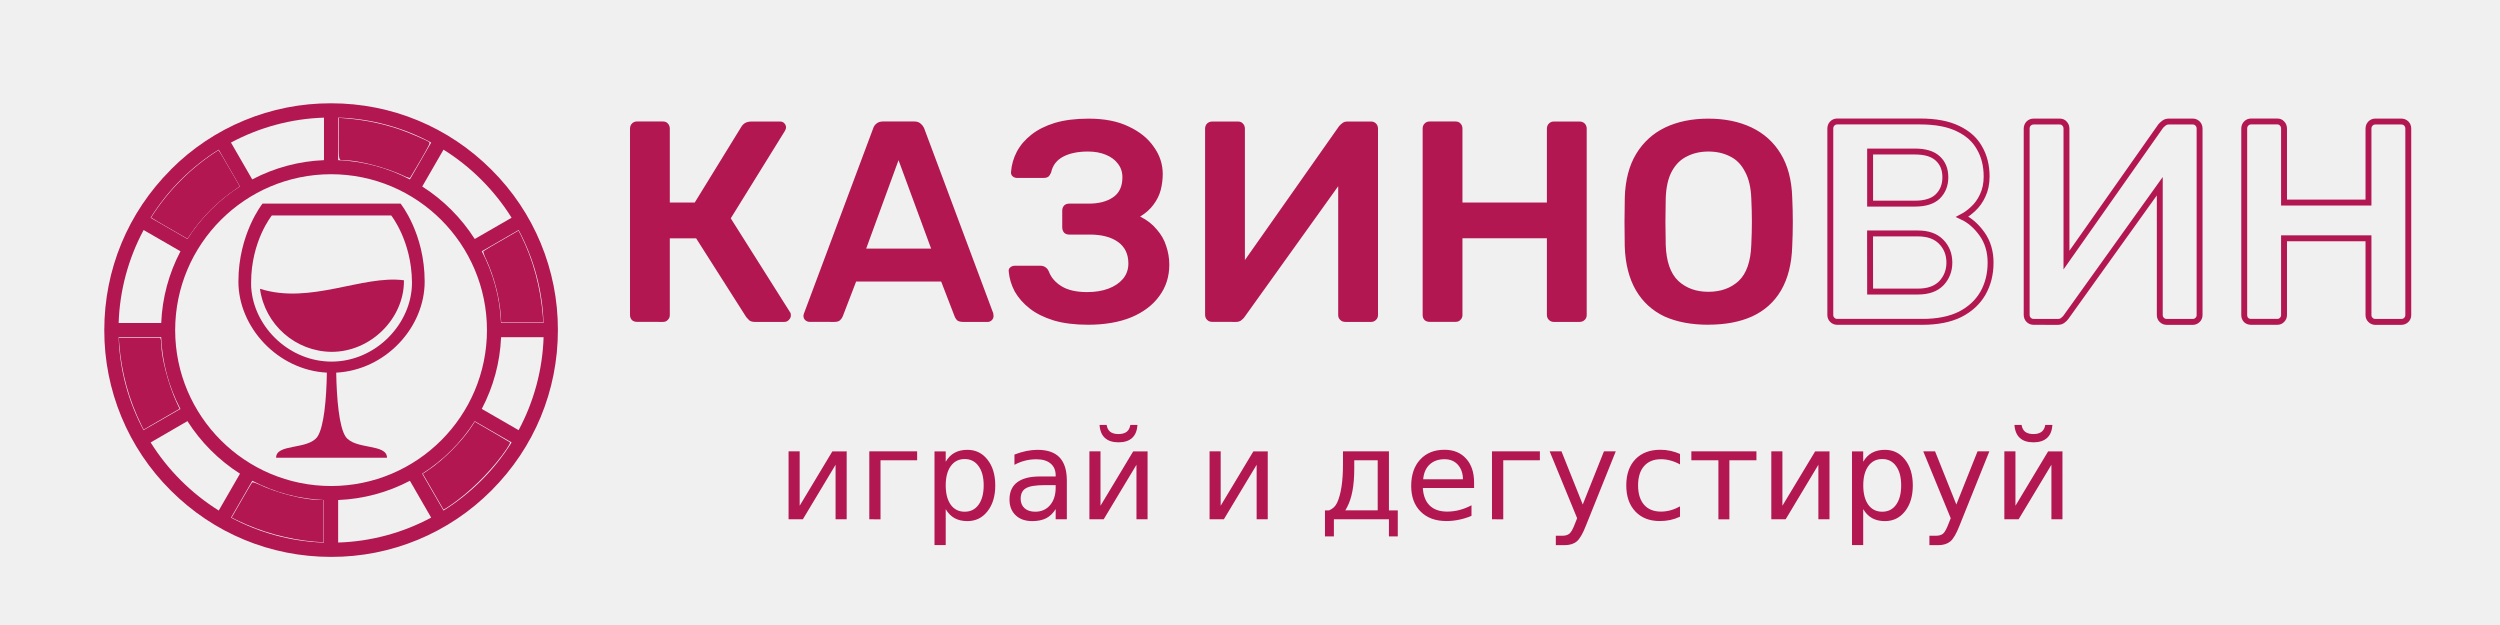
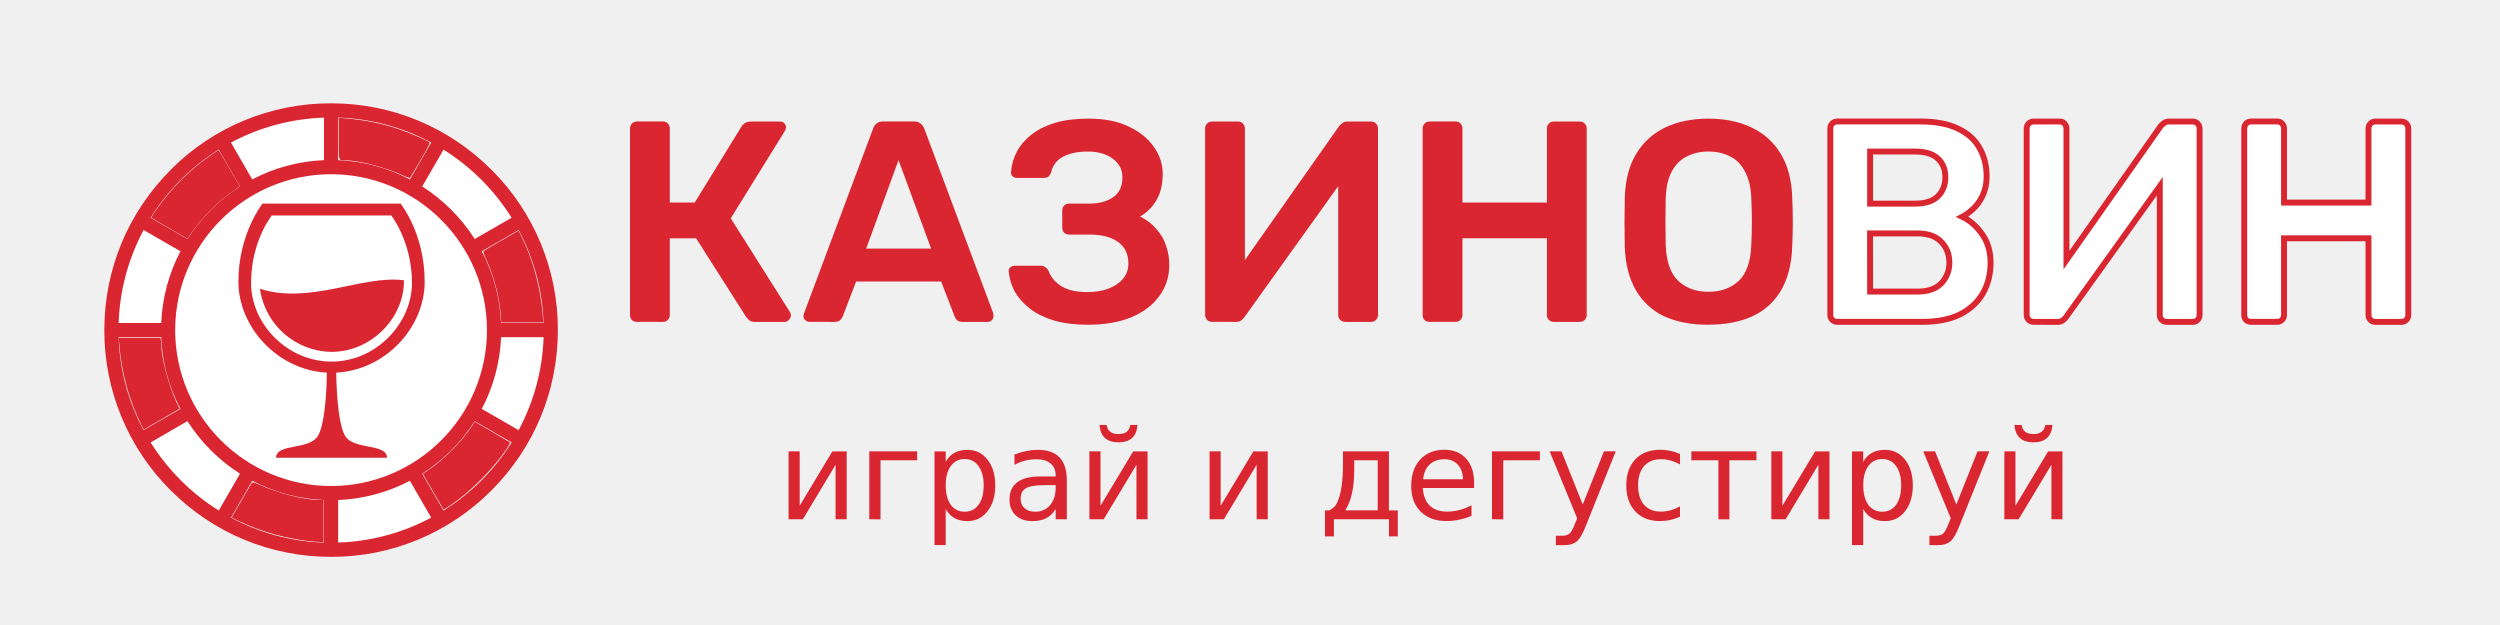
<svg xmlns="http://www.w3.org/2000/svg" xml:space="preserve" viewBox="0 0 42.333 10.583">
-   <path fill="#b21751" d="M14.337 7.643v1.15h-.188V7.87l-.554.923h-.242v-1.15h.188v.921l.553-.92zm.383 1.15v-1.15h.81v.151h-.62v1zm1.294-.173v.61h-.19V7.644h.19v.175q.06-.103.15-.152.091-.05.217-.05.21 0 .34.166.132.166.132.437t-.132.438q-.13.166-.34.166-.126 0-.217-.05-.09-.05-.15-.152zm.643-.4q0-.21-.087-.327-.085-.12-.235-.12-.15 0-.236.12-.085.118-.085.326 0 .209.085.328.086.118.236.118t.235-.118q.087-.12.087-.328zm1.031-.005q-.229 0-.317.053-.088.052-.088.178 0 .1.066.16.066.059.18.059.157 0 .252-.111.095-.112.095-.297v-.042zm.377-.078v.656h-.189V8.62q-.064.104-.16.155-.097.049-.237.049-.177 0-.281-.099-.104-.1-.104-.265 0-.195.13-.293.13-.099.387-.099h.265V8.05q0-.13-.086-.201-.085-.072-.24-.072-.099 0-.192.023-.094.024-.18.071v-.174q.104-.04.201-.06.098-.02.19-.02.25 0 .373.129.123.13.123.392zm1.367-.494v1.15h-.188V7.87l-.555.923h-.242v-1.15h.188v.921l.553-.92Zm-.813-.447h.12q.012.077.061.116.05.038.14.038.088 0 .138-.038.049-.038.062-.116h.121q-.01.147-.091.22-.081.074-.23.074-.149 0-.23-.074-.081-.073-.091-.22zm2.848.447v1.15h-.188V7.87l-.555.923h-.242v-1.15h.188v.921l.553-.92zm1.313.999h.549v-.848h-.397v.144q0 .423-.121.649zm-.273 0q.093-.04.134-.128.1-.217.1-.653v-.218h.778v1h.15v.44h-.15v-.29h-.932v.29h-.151v-.44Zm2.454-.471v.092h-.868q.012.196.117.298.106.102.294.102.108 0 .21-.027.103-.027.203-.08v.179q-.101.043-.208.065-.107.023-.217.023-.275 0-.436-.16-.16-.16-.16-.433 0-.283.152-.448.153-.166.411-.166.232 0 .367.15.135.148.135.405zm-.188-.055q-.003-.155-.088-.248-.084-.092-.224-.092-.158 0-.253.09-.095.088-.109.25zm.491.677v-1.15h.811v.151h-.62v1zm1.591.107q-.08.205-.156.268-.076.063-.204.063h-.15v-.159h.11q.078 0 .121-.036.044-.037.096-.175l.034-.086-.465-1.132h.2l.36.9.359-.9h.2zm1.593-1.212v.176q-.08-.044-.161-.066-.08-.022-.162-.022-.184 0-.286.117-.101.116-.101.326 0 .21.101.328.102.116.286.116.082 0 .162-.022.081-.022.161-.066v.174q-.079.037-.164.056-.084.018-.18.018-.26 0-.413-.163-.153-.163-.153-.44 0-.282.154-.443.155-.161.424-.161.088 0 .17.018.084.018.162.053zm.192-.045h1.102v.151h-.458v1h-.186v-1h-.458zm2.339 0v1.15h-.188V7.87l-.554.923h-.243v-1.15h.188v.921l.554-.92zm.571.977v.61h-.19V7.644h.19v.175q.06-.103.15-.152.092-.05.218-.05.21 0 .34.166.132.166.132.437t-.132.438q-.13.166-.34.166-.126 0-.217-.05-.09-.05-.15-.152zm.643-.4q0-.21-.086-.327-.085-.12-.235-.12-.15 0-.236.12-.085.118-.085.326 0 .209.085.328.086.118.236.118t.235-.118q.086-.12.086-.328zm.988.68q-.08.205-.156.268-.076.063-.203.063h-.151v-.159h.11q.079 0 .122-.036.043-.037.095-.175l.034-.086-.465-1.132h.2l.36.9.359-.9h.2zm1.743-1.257v1.15h-.187V7.87l-.555.923h-.242v-1.15h.188v.921l.553-.92Zm-.813-.447h.121q.012.077.061.116.05.038.14.038.088 0 .137-.038.05-.038.063-.116h.121q-.01.147-.091.22-.082.074-.23.074-.15 0-.23-.074-.081-.073-.092-.22z" aria-label="играй и дегустируй" display="block" font-family="Cinzel" font-size="2.103" />
+   <circle cx="5.607" cy="5.59" r="3.845" fill="#fff" />
+   <path fill="#da2631" d="M14.337 7.643v1.15h-.188V7.87l-.554.923h-.242v-1.15h.188v.921l.553-.92zm.383 1.15v-1.15h.81v.151h-.62v1zm1.294-.173v.61h-.19V7.644h.19v.175q.06-.103.15-.152.091-.05.217-.05.21 0 .34.166.132.166.132.437t-.132.438q-.13.166-.34.166-.126 0-.217-.05-.09-.05-.15-.152zm.643-.4q0-.21-.087-.327-.085-.12-.235-.12-.15 0-.236.12-.085.118-.085.326 0 .209.085.328.086.118.236.118t.235-.118q.087-.12.087-.328zm1.031-.005q-.229 0-.317.053-.088.052-.088.178 0 .1.066.16.066.059.18.059.157 0 .252-.111.095-.112.095-.297v-.042zm.377-.078v.656h-.189V8.62q-.064.104-.16.155-.097.049-.237.049-.177 0-.281-.099-.104-.1-.104-.265 0-.195.13-.293.13-.099.387-.099h.265V8.05q0-.13-.086-.201-.085-.072-.24-.072-.099 0-.192.023-.094.024-.18.071v-.174q.104-.04.201-.06.098-.02.19-.02.25 0 .373.129.123.13.123.392zm1.367-.494v1.15h-.188V7.87l-.555.923h-.242v-1.15h.188v.921l.553-.92Zm-.813-.447h.12q.012.077.061.116.05.038.14.038.088 0 .138-.038.049-.038.062-.116h.121q-.01.147-.091.22-.081.074-.23.074-.149 0-.23-.074-.081-.073-.091-.22zm2.848.447v1.15h-.188V7.87l-.555.923h-.242v-1.15h.188v.921l.553-.92zm1.313.999h.549v-.848h-.397v.144q0 .423-.121.649zm-.273 0q.093-.04.134-.128.1-.217.1-.653v-.218h.778v1h.15v.44h-.15v-.29h-.932v.29h-.151v-.44Zm2.454-.471v.092h-.868q.012.196.117.298.106.102.294.102.108 0 .21-.027.103-.027.203-.08v.179q-.101.043-.208.065-.107.023-.217.023-.275 0-.436-.16-.16-.16-.16-.433 0-.283.152-.448.153-.166.411-.166.232 0 .367.15.135.148.135.405zm-.188-.055q-.003-.155-.088-.248-.084-.092-.224-.092-.158 0-.253.09-.095.088-.109.25zm.491.677v-1.15h.811v.151h-.62v1zm1.591.107q-.08.205-.156.268-.076.063-.204.063h-.15v-.159h.11q.078 0 .121-.036.044-.037.096-.175l.034-.086-.465-1.132h.2l.36.9.359-.9h.2zm1.593-1.212v.176q-.08-.044-.161-.066-.08-.022-.162-.022-.184 0-.286.117-.101.116-.101.326 0 .21.101.328.102.116.286.116.082 0 .162-.022.081-.022.161-.066v.174q-.079.037-.164.056-.084.018-.18.018-.26 0-.413-.163-.153-.163-.153-.44 0-.282.154-.443.155-.161.424-.161.088 0 .17.018.084.018.162.053zm.192-.045h1.102v.151h-.458v1h-.186v-1h-.458zm2.339 0v1.15h-.188V7.87l-.554.923h-.243v-1.15h.188v.921l.554-.92zm.571.977v.61h-.19V7.644h.19v.175q.06-.103.15-.152.092-.05.218-.05.21 0 .34.166.132.166.132.437t-.132.438q-.13.166-.34.166-.126 0-.217-.05-.09-.05-.15-.152zm.643-.4q0-.21-.086-.327-.085-.12-.235-.12-.15 0-.236.12-.085.118-.085.326 0 .209.085.328.086.118.236.118t.235-.118q.086-.12.086-.328zm.988.68q-.08.205-.156.268-.076.063-.203.063h-.151v-.159h.11q.079 0 .122-.036.043-.037.095-.175l.034-.086-.465-1.132h.2l.36.9.359-.9h.2zm1.743-1.257v1.15h-.187V7.87l-.555.923h-.242v-1.15h.188v.921l.553-.92Zm-.813-.447h.121q.012.077.061.116.05.038.14.038.088 0 .137-.038.05-.038.063-.116h.121q-.01.147-.091.22-.082.074-.23.074-.15 0-.23-.074-.081-.073-.092-.22z" aria-label="играй и дегустируй" display="block" font-family="Cinzel" font-size="2.103" />
  <g fill="#8a4885" stroke-width=".038" aria-label="КАЗИНОВИН" display="block" font-family="Rubik" font-size="4.847" font-weight="500">
-     <path fill="#b21751" d="M10.784 5.45q-.048 0-.082-.029-.034-.034-.034-.087V2.178q0-.053.034-.087.034-.034.082-.034h.442q.053 0 .082.034.034.034.034.087V3.43h.422l.79-1.284q.024-.04.063-.063.043-.025.111-.025h.48q.049 0 .073.03.029.028.029.072 0 .024-.02.058l-.916 1.479 1.004 1.59q.014.014.014.053 0 .044-.034.077-.029.034-.077.034h-.5q-.062 0-.096-.029-.03-.029-.049-.053l-.848-1.333h-.446v1.3q0 .048-.034.081-.03.034-.082.034zm2.923 0q-.038 0-.072-.029-.03-.029-.03-.072 0-.02.01-.044l1.169-3.127q.014-.048.053-.082.043-.039.116-.039h.529q.072 0 .111.04.039.033.058.081l1.168 3.127q.005.024.005.044 0 .043-.029.072-.029.03-.068.03h-.421q-.068 0-.102-.03-.03-.034-.039-.063l-.228-.591h-1.44l-.227.591q-.01.03-.044.063-.029.03-.097.03zm.96-1.24h1.1l-.552-1.498Zm3.757 1.289q-.335 0-.582-.073-.247-.077-.407-.203-.16-.126-.252-.286-.087-.165-.102-.34-.005-.043.024-.068.034-.029.078-.029h.436q.049 0 .083.025.034.019.058.072.058.155.218.252t.431.097q.204 0 .359-.058t.247-.165q.092-.111.092-.261 0-.238-.174-.364-.175-.126-.48-.126h-.35q-.052 0-.086-.034-.03-.039-.03-.087V3.57q0-.054.03-.088.034-.034.087-.034h.334q.252 0 .408-.106.16-.107.16-.34 0-.135-.078-.232-.073-.097-.204-.15-.13-.054-.3-.054-.257 0-.422.087-.165.088-.203.267-.02.049-.049.073-.029.02-.077.02h-.451q-.044 0-.078-.03-.029-.029-.024-.073.014-.179.097-.339.087-.165.247-.29.16-.127.398-.2.242-.072.572-.072.407 0 .683.136.276.13.422.344.15.208.15.46 0 .131-.034.267-.034.13-.121.247-.083.116-.228.204.175.087.281.218.112.126.16.28.053.156.053.316 0 .305-.17.533-.164.228-.474.359-.31.126-.732.126zm2.099-.049q-.049 0-.083-.034-.034-.033-.034-.087V2.18q0-.054.034-.088.034-.034.088-.034h.436q.053 0 .082.034.034.034.034.087v2.225l1.595-2.268q.02-.024.053-.049.034-.029.087-.029h.403q.048 0 .082.034t.034.087v3.156q0 .049-.034.082-.034.034-.082.034h-.436q-.054 0-.088-.034-.034-.033-.034-.082V3.153l-1.59 2.22q-.014.02-.048.048-.034.03-.092.03zm3.684 0q-.049 0-.083-.029-.034-.034-.034-.087V2.178q0-.053.034-.087.034-.034.083-.034h.44q.054 0 .083.034.034.034.034.087V3.43h1.43V2.18q0-.054.034-.088.034-.034.082-.034h.437q.053 0 .087.034.034.034.034.087v3.156q0 .049-.034.082-.034.034-.087.034h-.437q-.048 0-.082-.034-.034-.033-.034-.082v-1.3h-1.43v1.3q0 .048-.034.081-.029.034-.082.034zm4.721.049q-.431 0-.742-.14-.31-.146-.484-.442-.175-.3-.19-.746-.004-.209-.004-.412 0-.204.005-.417.014-.441.193-.737.18-.296.49-.446.315-.15.732-.15t.732.15q.315.15.494.446.18.296.194.737.01.213.01.417 0 .203-.01.412-.014.446-.189.746-.174.296-.49.441-.31.14-.741.14zm0-.558q.315 0 .514-.184.198-.189.213-.61.01-.214.01-.393 0-.184-.01-.393-.01-.28-.107-.455-.092-.18-.252-.257-.16-.083-.368-.083-.204 0-.364.083-.16.077-.257.257-.092.174-.101.455-.005.209-.005.393 0 .18.005.392.014.422.213.611.199.184.509.184z" style="-inkscape-font-specification:&quot;Rubik Medium&quot;" />
-     <path fill="none" stroke="#b21751" stroke-width=".1" d="M31.11 5.45q-.05 0-.083-.034-.034-.033-.034-.082V2.178q0-.053.034-.087.034-.034.082-.034h1.406q.393 0 .64.121.247.117.363.325.122.209.122.485 0 .184-.068.325-.063.135-.16.223-.092.087-.184.135.189.088.334.291.145.204.145.485 0 .29-.13.519-.131.227-.388.358-.257.126-.635.126zm.557-.513h.81q.26 0 .397-.141.135-.145.135-.349 0-.213-.14-.354-.136-.14-.393-.14h-.81zm0-1.489h.76q.258 0 .384-.12.13-.127.13-.326 0-.203-.13-.32-.126-.116-.383-.116h-.761zm2.767 2.002q-.048 0-.082-.034-.034-.033-.034-.087V2.18q0-.054.034-.088.034-.034.087-.034h.437q.053 0 .082.034.034.034.034.087v2.225l1.595-2.268q.02-.024.053-.049.034-.029.087-.029h.403q.048 0 .082.034t.034.087v3.156q0 .049-.034.082-.034.034-.082.034h-.437q-.053 0-.087-.034-.034-.033-.034-.082V3.153l-1.59 2.22q-.014.02-.048.048-.034.03-.092.03zm3.684 0q-.048 0-.082-.029-.034-.034-.034-.087V2.178q0-.053.034-.087.034-.034.082-.034h.442q.053 0 .082.034.034.034.034.087V3.43h1.43V2.18q0-.054.034-.088.034-.034.082-.034h.436q.054 0 .088.034.034.034.034.087v3.156q0 .049-.034.082-.034.034-.088.034h-.436q-.048 0-.082-.034-.034-.033-.034-.082v-1.3h-1.43v1.3q0 .048-.034.081-.03.034-.082.034z" style="-inkscape-font-specification:&quot;Rubik Medium&quot;" />
+     <path fill="#da2631" d="M10.784 5.45q-.048 0-.082-.029-.034-.034-.034-.087V2.178q0-.053.034-.087.034-.034.082-.034h.442q.053 0 .082.034.034.034.034.087V3.43h.422l.79-1.284q.024-.04.063-.063.043-.025.111-.025h.48q.049 0 .073.03.029.028.029.072 0 .024-.02.058l-.916 1.479 1.004 1.59q.014.014.014.053 0 .044-.034.077-.029.034-.077.034h-.5q-.062 0-.096-.029-.03-.029-.049-.053l-.848-1.333h-.446v1.3q0 .048-.034.081-.03.034-.082.034zm2.923 0q-.038 0-.072-.029-.03-.029-.03-.072 0-.02.01-.044l1.169-3.127q.014-.048.053-.082.043-.039.116-.039h.529q.072 0 .111.04.039.033.058.081l1.168 3.127q.005.024.005.044 0 .043-.029.072-.029.03-.068.03h-.421q-.068 0-.102-.03-.03-.034-.039-.063l-.228-.591h-1.44l-.227.591q-.01.03-.044.063-.029.03-.097.03zm.96-1.24h1.1l-.552-1.498Zm3.757 1.289q-.335 0-.582-.073-.247-.077-.407-.203-.16-.126-.252-.286-.087-.165-.102-.34-.005-.043.024-.068.034-.029.078-.029h.436q.049 0 .083.025.034.019.058.072.058.155.218.252t.431.097q.204 0 .359-.058t.247-.165q.092-.111.092-.261 0-.238-.174-.364-.175-.126-.48-.126h-.35q-.052 0-.086-.034-.03-.039-.03-.087V3.57q0-.054.03-.088.034-.034.087-.034h.334q.252 0 .408-.106.16-.107.16-.34 0-.135-.078-.232-.073-.097-.204-.15-.13-.054-.3-.054-.257 0-.422.087-.165.088-.203.267-.02.049-.049.073-.029.02-.077.02h-.451q-.044 0-.078-.03-.029-.029-.024-.073.014-.179.097-.339.087-.165.247-.29.16-.127.398-.2.242-.072.572-.072.407 0 .683.136.276.13.422.344.15.208.15.46 0 .131-.034.267-.034.13-.121.247-.083.116-.228.204.175.087.281.218.112.126.16.28.053.156.053.316 0 .305-.17.533-.164.228-.474.359-.31.126-.732.126zm2.099-.049q-.049 0-.083-.034-.034-.033-.034-.087V2.18q0-.054.034-.088.034-.034.088-.034h.436q.053 0 .082.034.034.034.034.087v2.225l1.595-2.268q.02-.024.053-.049.034-.029.087-.029h.403q.048 0 .082.034t.034.087v3.156q0 .049-.034.082-.034.034-.082.034h-.436q-.054 0-.088-.034-.034-.033-.034-.082V3.153l-1.59 2.22q-.014.02-.048.048-.034.03-.092.03zm3.684 0q-.049 0-.083-.029-.034-.034-.034-.087V2.178q0-.053.034-.087.034-.034.083-.034h.44q.054 0 .083.034.034.034.034.087V3.43h1.43V2.18q0-.054.034-.088.034-.034.082-.034h.437q.053 0 .087.034.034.034.034.087v3.156q0 .049-.034.082-.034.034-.087.034h-.437q-.048 0-.082-.034-.034-.033-.034-.082v-1.3h-1.43v1.3q0 .048-.034.081-.029.034-.082.034zm4.721.049q-.431 0-.742-.14-.31-.146-.484-.442-.175-.3-.19-.746-.004-.209-.004-.412 0-.204.005-.417.014-.441.193-.737.18-.296.49-.446.315-.15.732-.15t.732.15q.315.15.494.446.18.296.194.737.01.213.01.417 0 .203-.01.412-.014.446-.189.746-.174.296-.49.441-.31.14-.741.14zm0-.558q.315 0 .514-.184.198-.189.213-.61.01-.214.01-.393 0-.184-.01-.393-.01-.28-.107-.455-.092-.18-.252-.257-.16-.083-.368-.083-.204 0-.364.083-.16.077-.257.257-.092.174-.101.455-.005.209-.005.393 0 .18.005.392.014.422.213.611.199.184.509.184z" style="-inkscape-font-specification:&quot;Rubik Medium&quot;" />
+     <path fill="#fff" stroke="#da2631" stroke-width=".1" d="M31.11 5.45q-.05 0-.083-.034-.034-.033-.034-.082V2.178q0-.053.034-.087.034-.034.082-.034h1.406q.393 0 .64.121.247.117.363.325.122.209.122.485 0 .184-.068.325-.063.135-.16.223-.092.087-.184.135.189.088.334.291.145.204.145.485 0 .29-.13.519-.131.227-.388.358-.257.126-.635.126zm.557-.513h.81q.26 0 .397-.141.135-.145.135-.349 0-.213-.14-.354-.136-.14-.393-.14h-.81zm0-1.489h.76q.258 0 .384-.12.13-.127.13-.326 0-.203-.13-.32-.126-.116-.383-.116h-.761zm2.767 2.002q-.048 0-.082-.034-.034-.033-.034-.087V2.18q0-.054.034-.088.034-.034.087-.034h.437q.053 0 .082.034.034.034.034.087v2.225l1.595-2.268q.02-.024.053-.049.034-.029.087-.029h.403q.048 0 .082.034t.034.087v3.156q0 .049-.034.082-.034.034-.082.034h-.437q-.053 0-.087-.034-.034-.033-.034-.082V3.153l-1.59 2.22q-.014.02-.048.048-.034.03-.092.03zm3.684 0q-.048 0-.082-.029-.034-.034-.034-.087V2.178q0-.053.034-.087.034-.034.082-.034h.442q.053 0 .082.034.034.034.034.087V3.43h1.43V2.18q0-.054.034-.088.034-.034.082-.034h.436q.054 0 .088.034.034.034.034.087v3.156q0 .049-.034.082-.034.034-.088.034h-.436q-.048 0-.082-.034-.034-.033-.034-.082v-1.3h-1.43v1.3q0 .048-.034.081-.03.034-.082.034z" style="-inkscape-font-specification:&quot;Rubik Medium&quot;" />
  </g>
-   <path fill="#b21751" d="M2.89 2.874a3.815 3.815 0 0 1 2.716-1.125c1.026 0 1.99.4 2.716 1.125a3.815 3.815 0 0 1 1.125 2.715c0 1.026-.4 1.99-1.125 2.716A3.815 3.815 0 0 1 5.606 9.43c-1.025 0-1.99-.4-2.715-1.125A3.815 3.815 0 0 1 1.766 5.59c0-1.025.4-1.99 1.125-2.715zm-.46 4.41.625-.36a2.86 2.86 0 0 1-.326-1.215h-.72c.018.568.169 1.103.422 1.575zm3.296 1.183v.72a3.576 3.576 0 0 0 1.575-.422l-.36-.624a2.86 2.86 0 0 1-1.215.326Zm-.24 0a2.86 2.86 0 0 1-1.214-.326l-.36.624a3.576 3.576 0 0 0 1.574.423Zm.12-.237a2.643 2.643 0 0 0 2.64-2.64 2.643 2.643 0 0 0-2.64-2.64 2.643 2.643 0 0 0-2.64 2.64 2.643 2.643 0 0 0 2.64 2.64zm3.599-2.52h-.72a2.86 2.86 0 0 1-.327 1.214l.624.36a3.576 3.576 0 0 0 .423-1.575Zm-.423-1.815-.624.36c.192.366.308.778.326 1.214h.72a3.576 3.576 0 0 0-.422-1.574ZM5.486 2.712v-.72a3.575 3.575 0 0 0-1.575.422l.36.624a2.86 2.86 0 0 1 1.215-.326Zm.24 0a2.86 2.86 0 0 1 1.215.326l.36-.624a3.576 3.576 0 0 0-1.575-.423ZM2.73 5.469a2.86 2.86 0 0 1 .326-1.214l-.624-.36a3.576 3.576 0 0 0-.423 1.574Zm-.18-1.782.624.36c.227-.357.532-.662.889-.89l-.36-.623A3.628 3.628 0 0 0 2.55 3.687Zm4.96-1.153-.36.624c.357.227.661.532.889.889l.624-.36A3.628 3.628 0 0 0 7.51 2.534Zm1.153 4.958-.624-.36a2.903 2.903 0 0 1-.89.889l.361.624a3.628 3.628 0 0 0 1.153-1.153zM3.704 8.645l.36-.624a2.903 2.903 0 0 1-.89-.89l-.623.361c.291.466.687.861 1.153 1.153z" />
-   <path fill="#b21751" d="M2.866 3.865a9.597 9.597 0 0 1-.308-.181A3.68 3.68 0 0 1 3.7 2.542c.004 0 .086.138.183.307l.178.307L4 3.198c-.314.213-.571.47-.784.783l-.042.062zm-.472 3.332a3.722 3.722 0 0 1-.374-1.366l-.009-.112h.703l.009.03a.41.41 0 0 1 .008.083c0 .221.122.682.255.973l.055.117-.192.111-.304.176-.112.066zm2.949 1.977A3.783 3.783 0 0 1 4 8.803l-.078-.04.026-.043.165-.287c.077-.134.146-.251.154-.26.011-.012.039-.005.116.03.318.149.767.263 1.03.263h.067v.718l-.04-.004a8.964 8.964 0 0 1-.098-.007zm2.114-.637-.175-.303-.123-.212.092-.061c.26-.173.58-.496.743-.75l.046-.071.042.026.293.17c.138.08.255.15.261.155.006.006-.02.056-.058.112-.199.295-.528.64-.822.86a2.894 2.894 0 0 1-.206.145l-.04.02zM8.48 5.328a2.93 2.93 0 0 0-.244-.929.534.534 0 0 1-.053-.144 5.84 5.84 0 0 1 .246-.147l.294-.17.057-.033.04.078c.206.41.333.878.373 1.38l.008.099h-.714ZM6.819 2.969c-.292-.135-.752-.255-.979-.255-.112 0-.104.026-.104-.368v-.352l.111.01c.314.025.603.083.884.175.167.055.496.195.538.228.017.014-.007.062-.151.31-.094.16-.174.296-.178.299a.553.553 0 0 1-.121-.047ZM4.402 4.89a1.237 1.237 0 0 0 1.212 1.068c.674 0 1.226-.573 1.226-1.197v-.015c-.703-.093-1.584.416-2.438.144" />
-   <path fill="#b21751" d="M7.191 4.768c0-.817-.408-1.32-.408-1.32H4.445s-.408.51-.408 1.32c0 .774.666 1.499 1.498 1.542-.007.451-.05.917-.158 1.082-.157.23-.702.115-.702.359h1.878c0-.244-.545-.13-.702-.359-.108-.165-.15-.63-.158-1.082.832-.043 1.498-.76 1.498-1.542M5.614 6.123c-.703 0-1.283-.56-1.355-1.197-.007-.043-.007-.094-.007-.137 0-.71.351-1.14.351-1.14h2.022s.344.43.351 1.126v.014c0 .689-.61 1.334-1.362 1.334" />
+   <g fill="#da2631">
+     <path d="M2.89 2.874a3.815 3.815 0 0 1 2.716-1.125c1.026 0 1.99.4 2.716 1.125a3.815 3.815 0 0 1 1.125 2.715c0 1.026-.4 1.99-1.125 2.716A3.815 3.815 0 0 1 5.606 9.43c-1.025 0-1.99-.4-2.715-1.125A3.815 3.815 0 0 1 1.766 5.59c0-1.025.4-1.99 1.125-2.715zm-.46 4.41.625-.36a2.86 2.86 0 0 1-.326-1.215h-.72c.018.568.169 1.103.422 1.575zm3.296 1.183v.72a3.576 3.576 0 0 0 1.575-.422l-.36-.624a2.86 2.86 0 0 1-1.215.326Zm-.24 0a2.86 2.86 0 0 1-1.214-.326l-.36.624a3.576 3.576 0 0 0 1.574.423Zm.12-.237a2.643 2.643 0 0 0 2.64-2.64 2.643 2.643 0 0 0-2.64-2.64 2.643 2.643 0 0 0-2.64 2.64 2.643 2.643 0 0 0 2.64 2.64zm3.599-2.52h-.72a2.86 2.86 0 0 1-.327 1.214l.624.36a3.576 3.576 0 0 0 .423-1.575Zm-.423-1.815-.624.36c.192.366.308.778.326 1.214h.72a3.576 3.576 0 0 0-.422-1.574ZM5.486 2.712v-.72a3.575 3.575 0 0 0-1.575.422l.36.624a2.86 2.86 0 0 1 1.215-.326Zm.24 0a2.86 2.86 0 0 1 1.215.326l.36-.624a3.576 3.576 0 0 0-1.575-.423ZM2.73 5.469a2.86 2.86 0 0 1 .326-1.214l-.624-.36a3.576 3.576 0 0 0-.423 1.574Zm-.18-1.782.624.36c.227-.357.532-.662.889-.89l-.36-.623A3.628 3.628 0 0 0 2.55 3.687Zm4.96-1.153-.36.624c.357.227.661.532.889.889l.624-.36A3.628 3.628 0 0 0 7.51 2.534Zm1.153 4.958-.624-.36a2.903 2.903 0 0 1-.89.889l.361.624a3.628 3.628 0 0 0 1.153-1.153zM3.704 8.645l.36-.624a2.903 2.903 0 0 1-.89-.89l-.623.361c.291.466.687.861 1.153 1.153z" />
+     <path d="M2.866 3.865a9.597 9.597 0 0 1-.308-.181A3.68 3.68 0 0 1 3.7 2.542c.004 0 .086.138.183.307l.178.307L4 3.198c-.314.213-.571.47-.784.783l-.042.062zm-.472 3.332a3.722 3.722 0 0 1-.374-1.366l-.009-.112h.703l.009.03a.41.41 0 0 1 .008.083c0 .221.122.682.255.973l.055.117-.192.111-.304.176-.112.066zm2.949 1.977A3.783 3.783 0 0 1 4 8.803l-.078-.04.026-.043.165-.287c.077-.134.146-.251.154-.26.011-.012.039-.005.116.03.318.149.767.263 1.03.263h.067v.718l-.04-.004a8.964 8.964 0 0 1-.098-.007zm2.114-.637-.175-.303-.123-.212.092-.061c.26-.173.58-.496.743-.75l.046-.071.042.026.293.17c.138.08.255.15.261.155.006.006-.02.056-.058.112-.199.295-.528.64-.822.86a2.894 2.894 0 0 1-.206.145l-.04.02zM8.48 5.328a2.93 2.93 0 0 0-.244-.929.534.534 0 0 1-.053-.144 5.84 5.84 0 0 1 .246-.147l.294-.17.057-.033.04.078c.206.41.333.878.373 1.38l.008.099h-.714ZM6.819 2.969c-.292-.135-.752-.255-.979-.255-.112 0-.104.026-.104-.368v-.352l.111.01c.314.025.603.083.884.175.167.055.496.195.538.228.017.014-.007.062-.151.31-.094.16-.174.296-.178.299a.553.553 0 0 1-.121-.047ZM4.402 4.89a1.237 1.237 0 0 0 1.212 1.068c.674 0 1.226-.573 1.226-1.197v-.015c-.703-.093-1.584.416-2.438.144" />
+     <path d="M7.191 4.768c0-.817-.408-1.32-.408-1.32H4.445s-.408.51-.408 1.32c0 .774.666 1.499 1.498 1.542-.007.451-.05.917-.158 1.082-.157.23-.702.115-.702.359h1.878c0-.244-.545-.13-.702-.359-.108-.165-.15-.63-.158-1.082.832-.043 1.498-.76 1.498-1.542M5.614 6.123c-.703 0-1.283-.56-1.355-1.197-.007-.043-.007-.094-.007-.137 0-.71.351-1.14.351-1.14h2.022s.344.43.351 1.126v.014c0 .689-.61 1.334-1.362 1.334" />
+   </g>
</svg>
